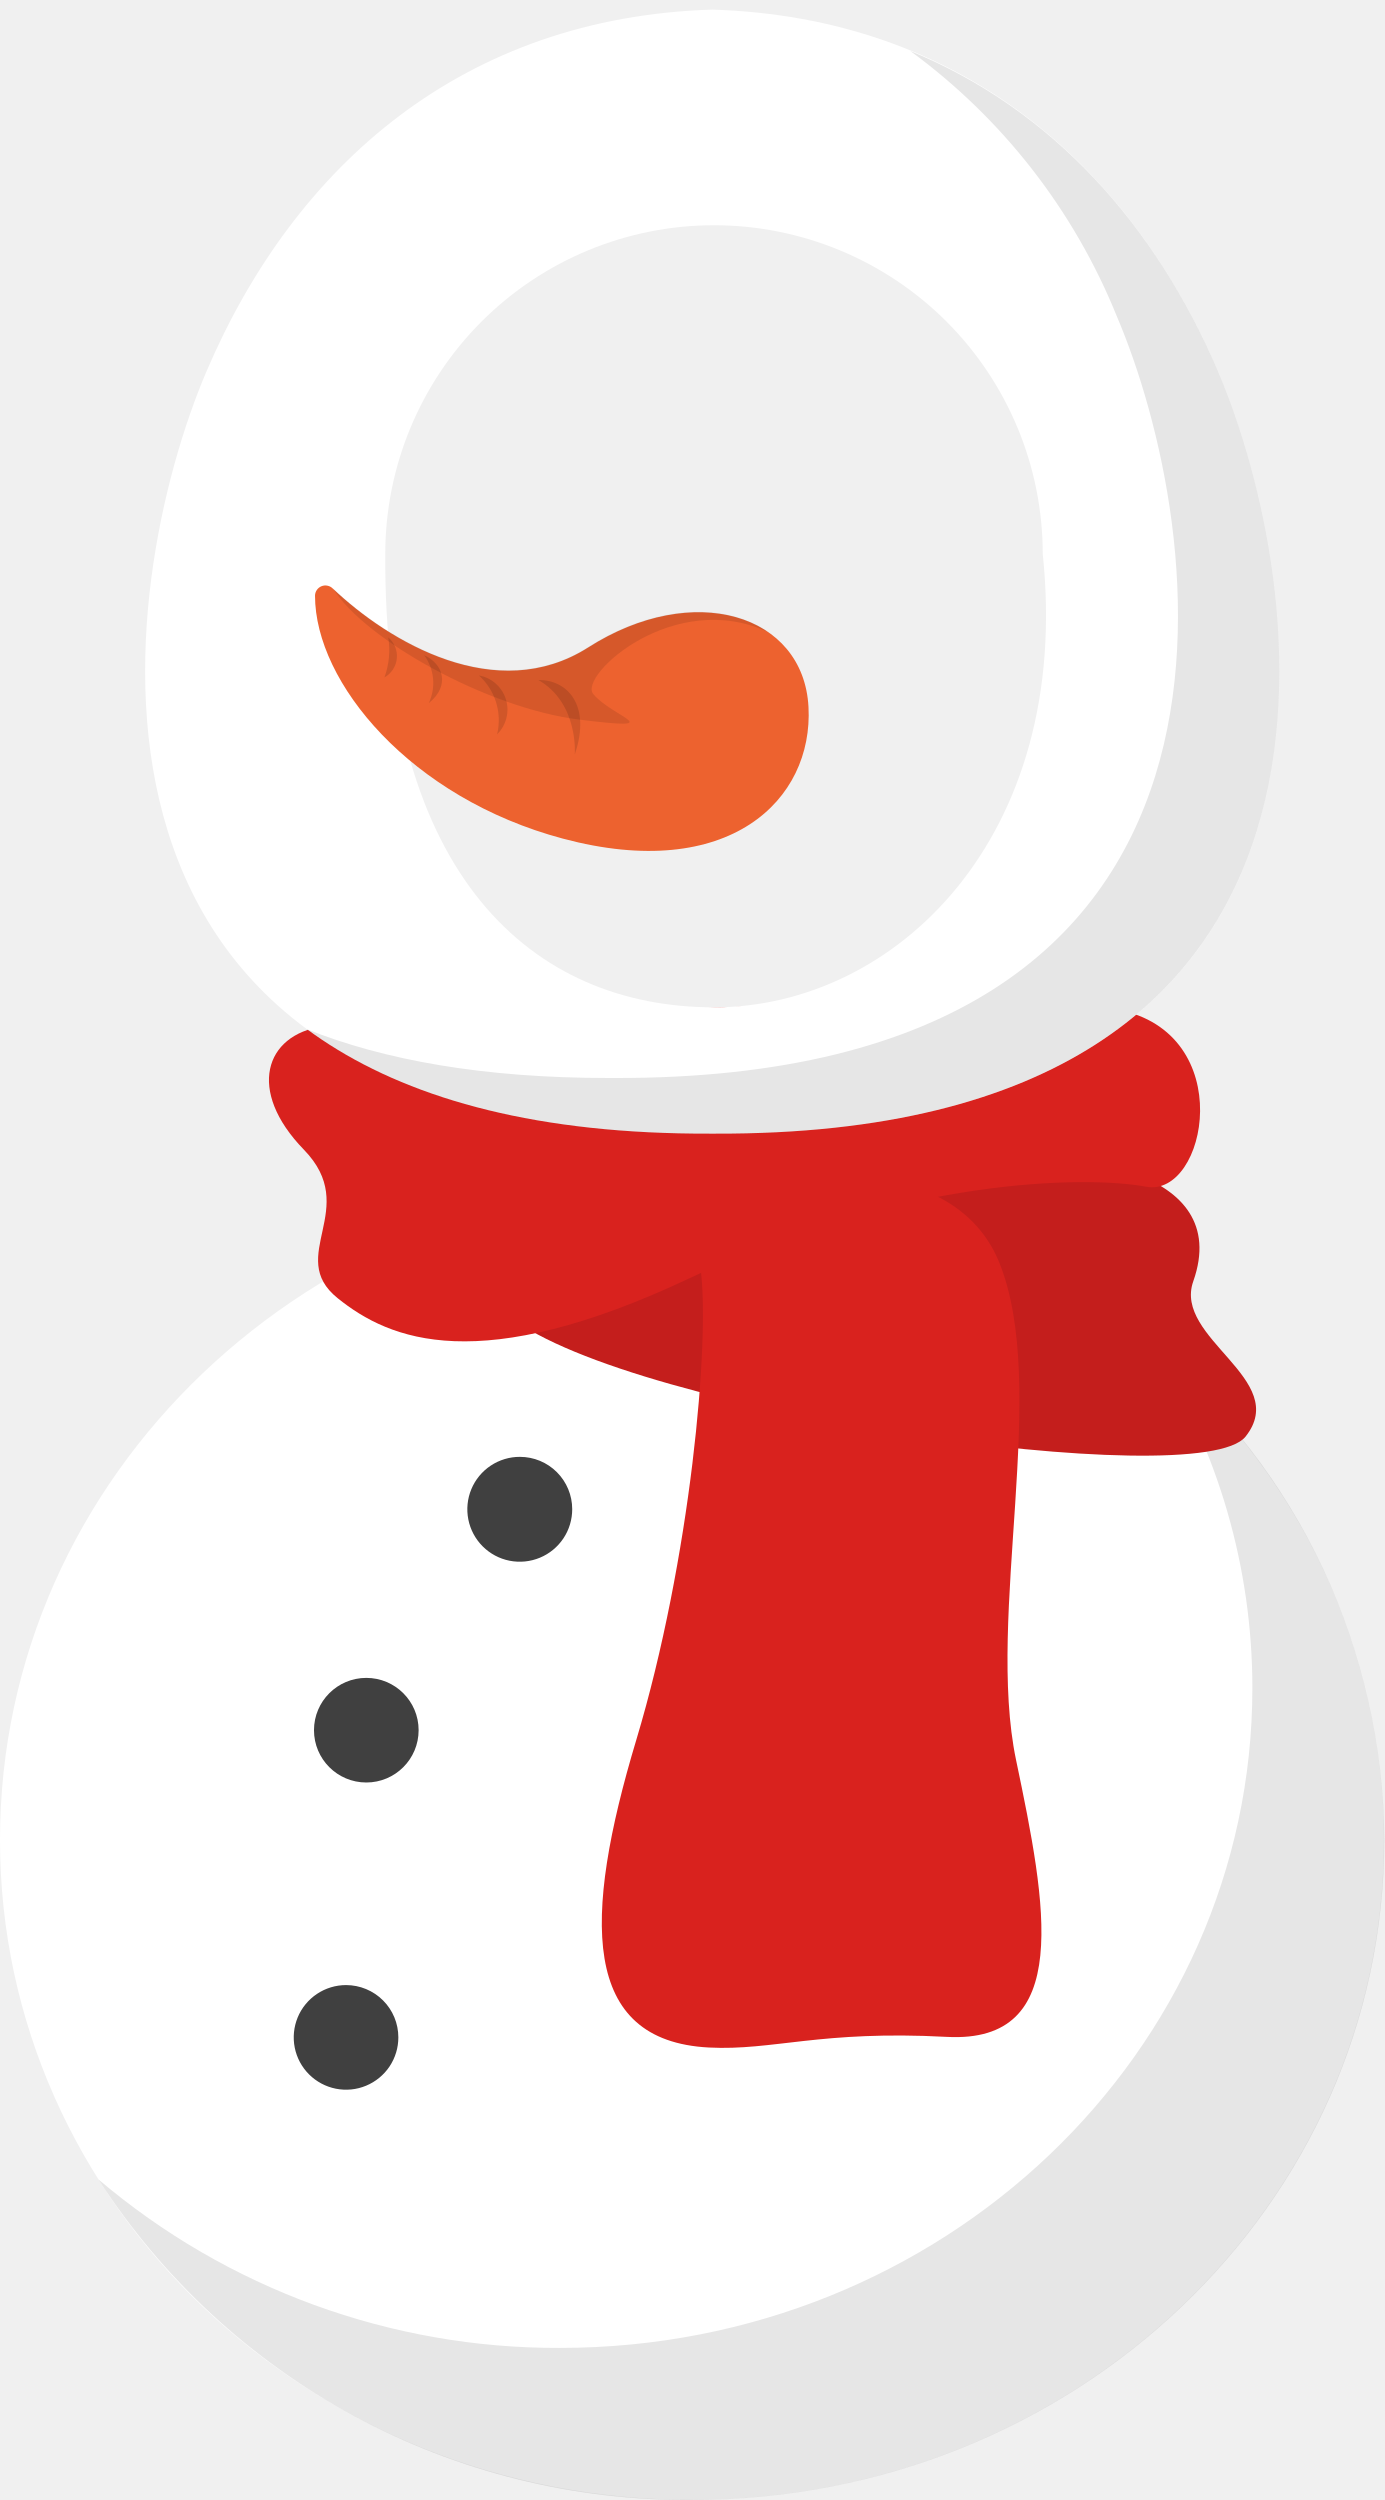
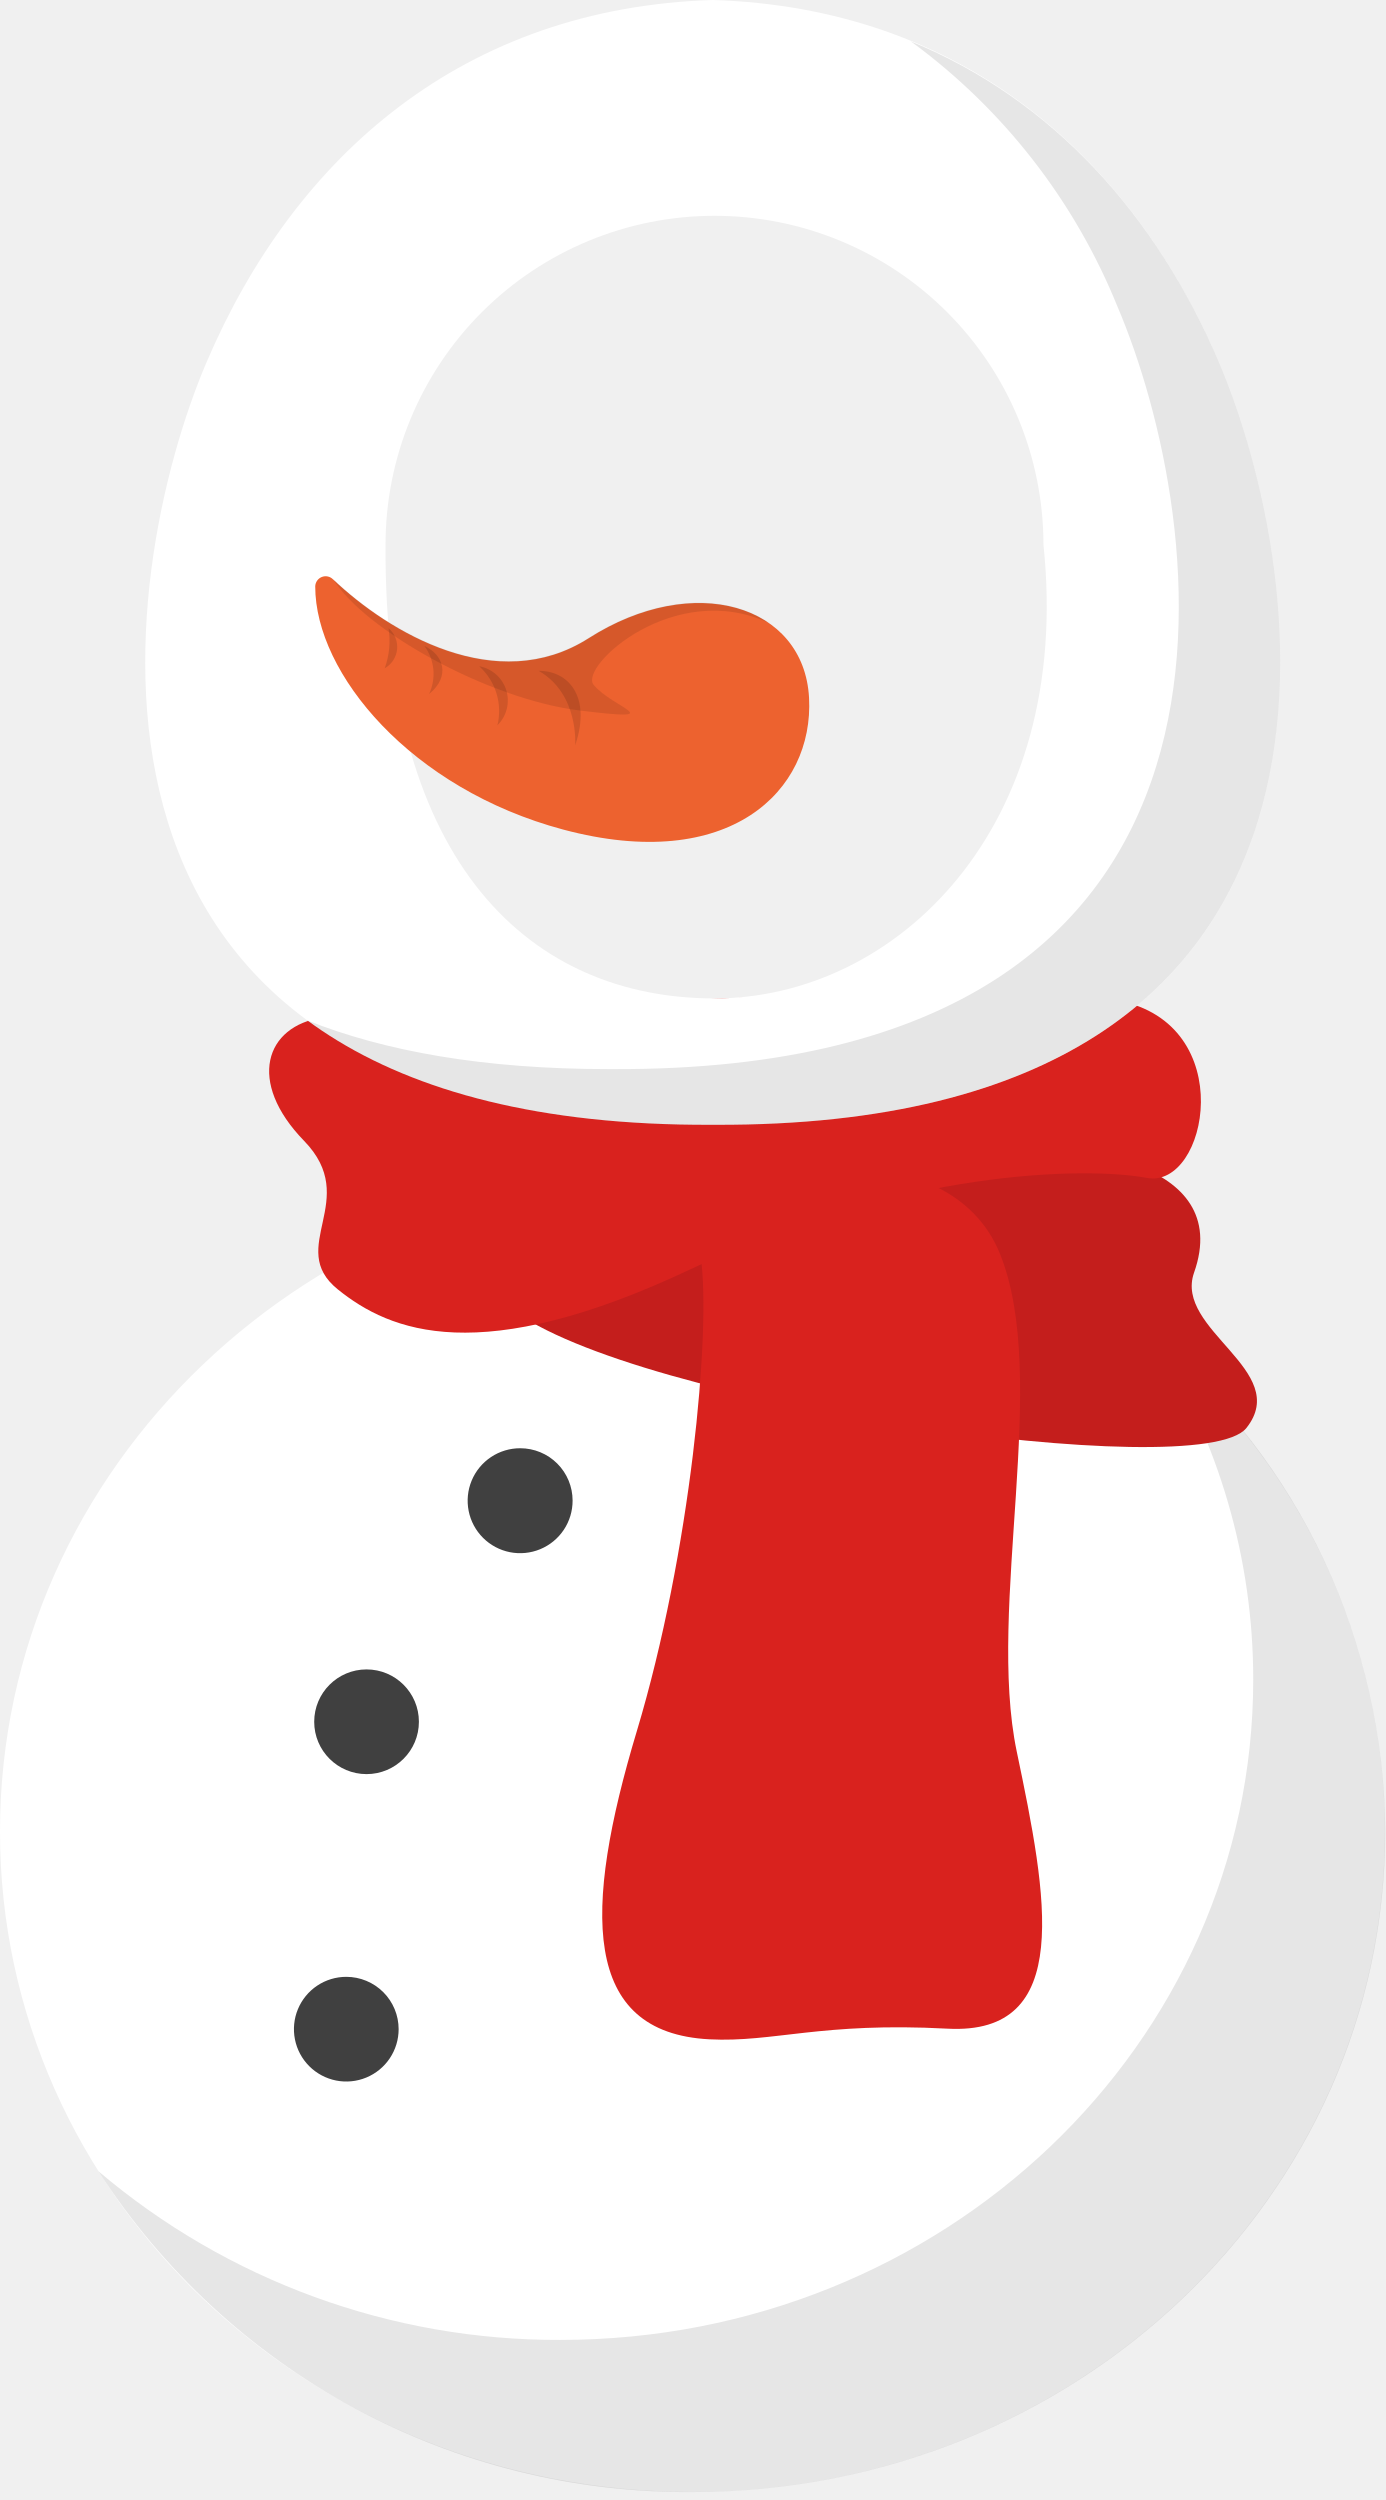
- <svg xmlns="http://www.w3.org/2000/svg" width="67" height="121" viewBox="0 0 67 121" fill="none">
-   <path d="M33.491 120.993C51.987 120.993 66.981 106.693 66.981 89.053C66.981 71.414 51.987 57.114 33.491 57.114C14.994 57.114 0 71.414 0 89.053C0 106.693 14.994 120.993 33.491 120.993Z" fill="white" />
+ <svg xmlns="http://www.w3.org/2000/svg" width="169" height="305" viewBox="0 0 169 305" fill="none">
+   <path d="M84.476 304.018C131.131 304.018 168.953 267.949 168.953 223.455C168.953 178.961 131.131 142.892 84.476 142.892C37.821 142.892 0 178.961 0 223.455C0 267.949 37.821 304.018 84.476 304.018Z" fill="white" />
  <g style="mix-blend-mode:multiply">
-     <path d="M55.843 65.274C58.96 70.185 60.615 75.882 60.615 81.7C60.615 99.342 45.616 113.639 27.105 113.639C18.925 113.671 11.002 110.779 4.766 105.485C7.857 110.284 12.111 114.223 17.134 116.935C22.156 119.647 27.783 121.045 33.491 120.999C51.989 120.999 67 106.726 67 89.059C66.98 84.522 65.971 80.044 64.044 75.936C62.118 71.828 59.319 68.19 55.843 65.274Z" fill="#E6E6E6" />
+     <path d="M140.857 163.474C148.72 175.862 152.895 190.233 152.894 204.906C152.894 249.406 115.062 285.469 68.37 285.469C47.736 285.55 27.752 278.256 12.021 264.902C19.818 277.006 30.549 286.941 43.218 293.783C55.886 300.625 70.079 304.151 84.477 304.033C131.137 304.033 169 268.032 169 223.47C168.949 212.025 166.406 200.729 161.545 190.368C156.685 180.006 149.625 170.829 140.857 163.474V163.474Z" fill="#E6E6E6" />
  </g>
-   <path d="M24.673 63.729C30.636 68.383 58.083 72.305 60.285 69.531C62.488 66.757 56.773 64.79 57.754 62.016C58.734 59.242 57.183 57.672 55.06 56.866C52.938 56.059 29.407 57.524 24.673 63.729Z" fill="#C41E1C" />
-   <path d="M15.6 49.68C12.826 50.09 11.927 52.783 14.707 55.643C17.487 58.504 13.807 60.788 16.339 62.829C18.87 64.871 23.202 66.671 33.41 61.849C43.618 57.027 52.529 56.885 55.47 57.437C58.411 57.989 59.963 49.99 54.08 48.861C48.197 47.731 15.6 49.68 15.6 49.68Z" fill="#D9221E" />
-   <path d="M58.952 17.983C54.67 7.942 46.466 0.837 34.471 0.465C22.476 0.837 14.279 7.942 9.991 17.983C5.703 28.023 1.167 54.986 34.378 54.868H34.595C67.776 54.986 63.246 28.029 58.952 17.983ZM34.558 48.755C25.771 48.755 18.554 42.401 18.647 26.813C18.647 22.593 20.324 18.546 23.308 15.562C26.291 12.579 30.338 10.902 34.558 10.902C38.778 10.902 42.825 12.579 45.809 15.562C48.792 18.546 50.469 22.593 50.469 26.813C51.908 40.527 43.333 48.755 34.558 48.755Z" fill="white" />
-   <path d="M16.109 28.488C16.04 28.417 15.951 28.368 15.854 28.348C15.757 28.327 15.656 28.335 15.564 28.372C15.472 28.408 15.393 28.471 15.336 28.553C15.28 28.634 15.248 28.73 15.247 28.83C15.247 33.049 19.882 38.622 27.242 40.589C35.272 42.736 39.373 38.727 39.131 34.216C38.889 29.705 33.546 28.097 28.47 31.337C24.021 34.172 18.815 31.057 16.109 28.488Z" fill="#ED622F" />
+   <path d="M62.234 159.577C77.276 171.316 146.507 181.209 152.063 174.212C157.62 167.215 143.204 162.254 145.677 155.257C148.15 148.26 144.237 144.3 138.884 142.265C133.531 140.231 74.177 143.924 62.234 159.577Z" fill="#C41E1C" />
+   <path d="M39.35 124.14C32.353 125.173 30.084 131.966 37.096 139.182C44.108 146.398 34.827 152.158 41.213 157.307C47.599 162.457 58.524 166.996 84.273 154.834C110.021 142.672 132.498 142.312 139.917 143.705C147.336 145.099 151.25 124.923 136.411 122.074C121.572 119.225 39.35 124.14 39.35 124.14Z" fill="#D9221E" />
+   <path d="M148.699 44.187C137.898 18.861 117.206 0.939 86.95 0C56.693 0.939 36.016 18.861 25.201 44.187C14.385 69.513 2.943 137.523 86.715 137.225H87.263C170.956 137.523 159.53 69.528 148.699 44.187ZM87.169 121.808C65.005 121.808 46.801 105.779 47.036 66.46C47.036 55.816 51.264 45.608 58.79 38.082C66.317 30.556 76.525 26.328 87.169 26.328C97.813 26.328 108.021 30.556 115.547 38.082C123.073 45.608 127.302 55.816 127.302 66.46C130.933 101.052 109.301 121.808 87.169 121.808Z" fill="white" />
+   <path d="M40.633 70.686C40.459 70.507 40.235 70.383 39.991 70.331C39.746 70.278 39.492 70.3 39.259 70.392C39.026 70.484 38.826 70.642 38.684 70.848C38.541 71.053 38.462 71.297 38.458 71.547C38.458 82.19 50.15 96.246 68.714 101.208C88.968 106.624 99.315 96.512 98.704 85.133C98.094 73.754 84.617 69.7 71.813 77.87C60.59 85.023 47.458 77.166 40.633 70.686Z" fill="#ED622F" />
  <g style="mix-blend-mode:multiply">
-     <path d="M28.042 34.83C32.51 35.383 29.631 34.706 28.712 33.589C27.98 32.708 32.634 28.439 37.22 30.611C35.172 29.159 31.772 29.214 28.47 31.318C24.021 34.154 18.815 31.039 16.109 28.47C17.623 30.933 23.568 34.278 28.042 34.83Z" fill="#E6E6E6" />
+     <path d="M70.734 86.683C82.003 88.076 74.74 86.37 72.424 83.552C70.577 81.33 82.316 70.561 93.883 76.039C88.718 72.377 80.141 72.517 71.814 77.824C60.591 84.977 47.458 77.119 40.634 70.639C44.453 76.853 59.448 85.29 70.734 86.683Z" fill="#E6E6E6" />
  </g>
  <g style="mix-blend-mode:multiply">
-     <path d="M18.79 30.847C18.898 31.499 18.833 32.169 18.604 32.789C18.771 32.696 18.914 32.563 19.019 32.402C19.124 32.242 19.189 32.058 19.207 31.867C19.225 31.676 19.197 31.483 19.124 31.305C19.052 31.128 18.937 30.97 18.79 30.847Z" fill="#E0E0E0" />
+     <path d="M47.396 76.635C47.667 78.281 47.505 79.969 46.926 81.534C47.349 81.298 47.708 80.963 47.973 80.558C48.238 80.153 48.401 79.69 48.447 79.208C48.493 78.726 48.422 78.24 48.238 77.792C48.055 77.344 47.766 76.947 47.396 76.635V76.635Z" fill="#E0E0E0" />
  </g>
  <g style="mix-blend-mode:multiply">
-     <path d="M20.528 31.709C20.771 32.04 20.92 32.432 20.96 32.841C20.999 33.251 20.927 33.663 20.751 34.035C21.831 33.154 21.421 32.112 20.528 31.709Z" fill="#E0E0E0" />
+     <path d="M51.779 78.809C52.393 79.645 52.769 80.633 52.868 81.666C52.968 82.699 52.786 83.74 52.342 84.678C55.066 82.456 54.032 79.826 51.779 78.809Z" fill="#E0E0E0" />
  </g>
  <g style="mix-blend-mode:multiply">
-     <path d="M23.177 32.69C23.568 33.042 23.856 33.493 24.011 33.995C24.166 34.498 24.183 35.033 24.058 35.544C24.278 35.328 24.435 35.055 24.51 34.756C24.586 34.457 24.578 34.143 24.486 33.849C24.396 33.554 24.225 33.29 23.994 33.086C23.764 32.881 23.481 32.744 23.177 32.69Z" fill="#E0E0E0" />
+     <path d="M58.462 81.283C59.447 82.171 60.174 83.31 60.565 84.577C60.957 85.845 60.998 87.194 60.685 88.483C61.24 87.938 61.634 87.251 61.824 86.496C62.015 85.742 61.994 84.95 61.765 84.207C61.535 83.464 61.106 82.798 60.523 82.282C59.941 81.766 59.228 81.421 58.462 81.283V81.283Z" fill="#E0E0E0" />
  </g>
  <g style="mix-blend-mode:multiply">
-     <path d="M26.057 32.913C28.018 34.036 27.819 36.518 27.819 36.518C28.632 34.117 27.447 32.894 26.057 32.913Z" fill="#E0E0E0" />
+     <path d="M65.725 81.846C70.671 84.679 70.17 90.94 70.17 90.94C72.221 84.883 69.231 81.799 65.725 81.846Z" fill="#E0E0E0" />
  </g>
-   <path d="M27.695 73.043C27.696 73.546 27.548 74.038 27.27 74.456C26.991 74.874 26.595 75.201 26.131 75.393C25.667 75.586 25.156 75.637 24.663 75.539C24.17 75.442 23.718 75.2 23.362 74.844C23.007 74.489 22.765 74.036 22.667 73.543C22.57 73.05 22.62 72.54 22.813 72.076C23.006 71.612 23.332 71.215 23.751 70.937C24.169 70.659 24.661 70.51 25.163 70.512C25.835 70.512 26.479 70.778 26.953 71.253C27.428 71.728 27.695 72.372 27.695 73.043Z" fill="#404040" />
-   <path d="M17.729 86.273C19.127 86.273 20.261 85.14 20.261 83.741C20.261 82.343 19.127 81.21 17.729 81.21C16.331 81.21 15.197 82.343 15.197 83.741C15.197 85.14 16.331 86.273 17.729 86.273Z" fill="#404040" />
-   <path d="M19.28 98.61C19.28 99.111 19.132 99.6 18.854 100.017C18.575 100.433 18.18 100.757 17.717 100.949C17.255 101.141 16.746 101.191 16.255 101.093C15.764 100.995 15.312 100.754 14.958 100.4C14.604 100.046 14.363 99.595 14.265 99.104C14.168 98.613 14.218 98.104 14.409 97.641C14.601 97.178 14.926 96.783 15.342 96.505C15.758 96.227 16.248 96.078 16.748 96.078C17.42 96.078 18.064 96.345 18.539 96.82C19.014 97.294 19.28 97.938 19.28 98.61Z" fill="#404040" />
+   <path d="M69.857 183.072C69.86 184.339 69.487 185.579 68.785 186.634C68.083 187.69 67.083 188.512 65.912 188.999C64.742 189.485 63.454 189.614 62.21 189.367C60.967 189.121 59.825 188.51 58.929 187.614C58.032 186.718 57.422 185.576 57.176 184.333C56.929 183.089 57.057 181.801 57.544 180.63C58.03 179.46 58.853 178.46 59.908 177.758C60.964 177.056 62.204 176.682 63.471 176.686C65.165 176.686 66.789 177.358 67.987 178.556C69.184 179.754 69.857 181.378 69.857 183.072V183.072Z" fill="#404040" />
+   <path d="M44.719 216.442C48.246 216.442 51.106 213.583 51.106 210.056C51.106 206.529 48.246 203.669 44.719 203.669C41.193 203.669 38.333 206.529 38.333 210.056C38.333 213.583 41.193 216.442 44.719 216.442Z" fill="#404040" />
+   <path d="M48.633 247.56C48.633 248.823 48.258 250.058 47.556 251.108C46.855 252.158 45.857 252.977 44.69 253.46C43.523 253.943 42.239 254.07 41.001 253.824C39.762 253.577 38.624 252.969 37.731 252.076C36.837 251.183 36.229 250.045 35.983 248.806C35.736 247.567 35.863 246.283 36.346 245.116C36.83 243.949 37.648 242.952 38.698 242.25C39.749 241.548 40.983 241.174 42.246 241.174C43.94 241.174 45.564 241.847 46.762 243.044C47.96 244.242 48.633 245.866 48.633 247.56V247.56Z" fill="#404040" />
  <g style="mix-blend-mode:multiply">
-     <path d="M58.952 17.983C55.929 10.896 50.947 5.293 44.059 2.469C48.517 5.732 51.977 10.174 54.049 15.296C58.337 25.342 62.867 52.299 29.662 52.175H29.445C23.388 52.175 18.598 51.312 14.825 49.804C19.038 52.907 25.275 54.905 34.347 54.874H34.564C67.776 54.986 63.246 28.029 58.952 17.983Z" fill="#E6E6E6" />
+     <path d="M148.699 44.187C141.076 26.312 128.507 12.178 111.133 5.056C122.379 13.286 131.106 24.491 136.333 37.409C147.149 62.751 158.575 130.745 74.819 130.432H74.271C58.994 130.432 46.911 128.256 37.394 124.453C48.022 132.279 63.753 137.319 86.637 137.241H87.184C170.956 137.522 159.53 69.528 148.699 44.187Z" fill="#E6E6E6" />
  </g>
-   <path d="M34.31 99.1C28.135 98.777 28.185 92.894 30.798 84.207C33.41 75.519 34.391 64.846 33.9 61.334C35.452 56.27 45.908 55.048 48.359 61.092C50.81 67.136 47.707 78.163 49.178 85.187C50.649 92.212 51.952 98.914 45.827 98.585C39.702 98.256 37.413 99.261 34.31 99.1Z" fill="#D9221E" />
+   <path d="M86.543 248.796C70.969 247.982 71.094 233.143 77.683 211.23C84.273 189.317 86.746 162.394 85.51 153.535C89.423 140.763 115.797 137.679 121.98 152.925C128.163 168.17 120.336 195.985 124.046 213.703C127.756 231.422 131.043 248.326 115.594 247.497C100.145 246.667 94.369 249.203 86.543 248.796Z" fill="#D9221E" />
</svg>
